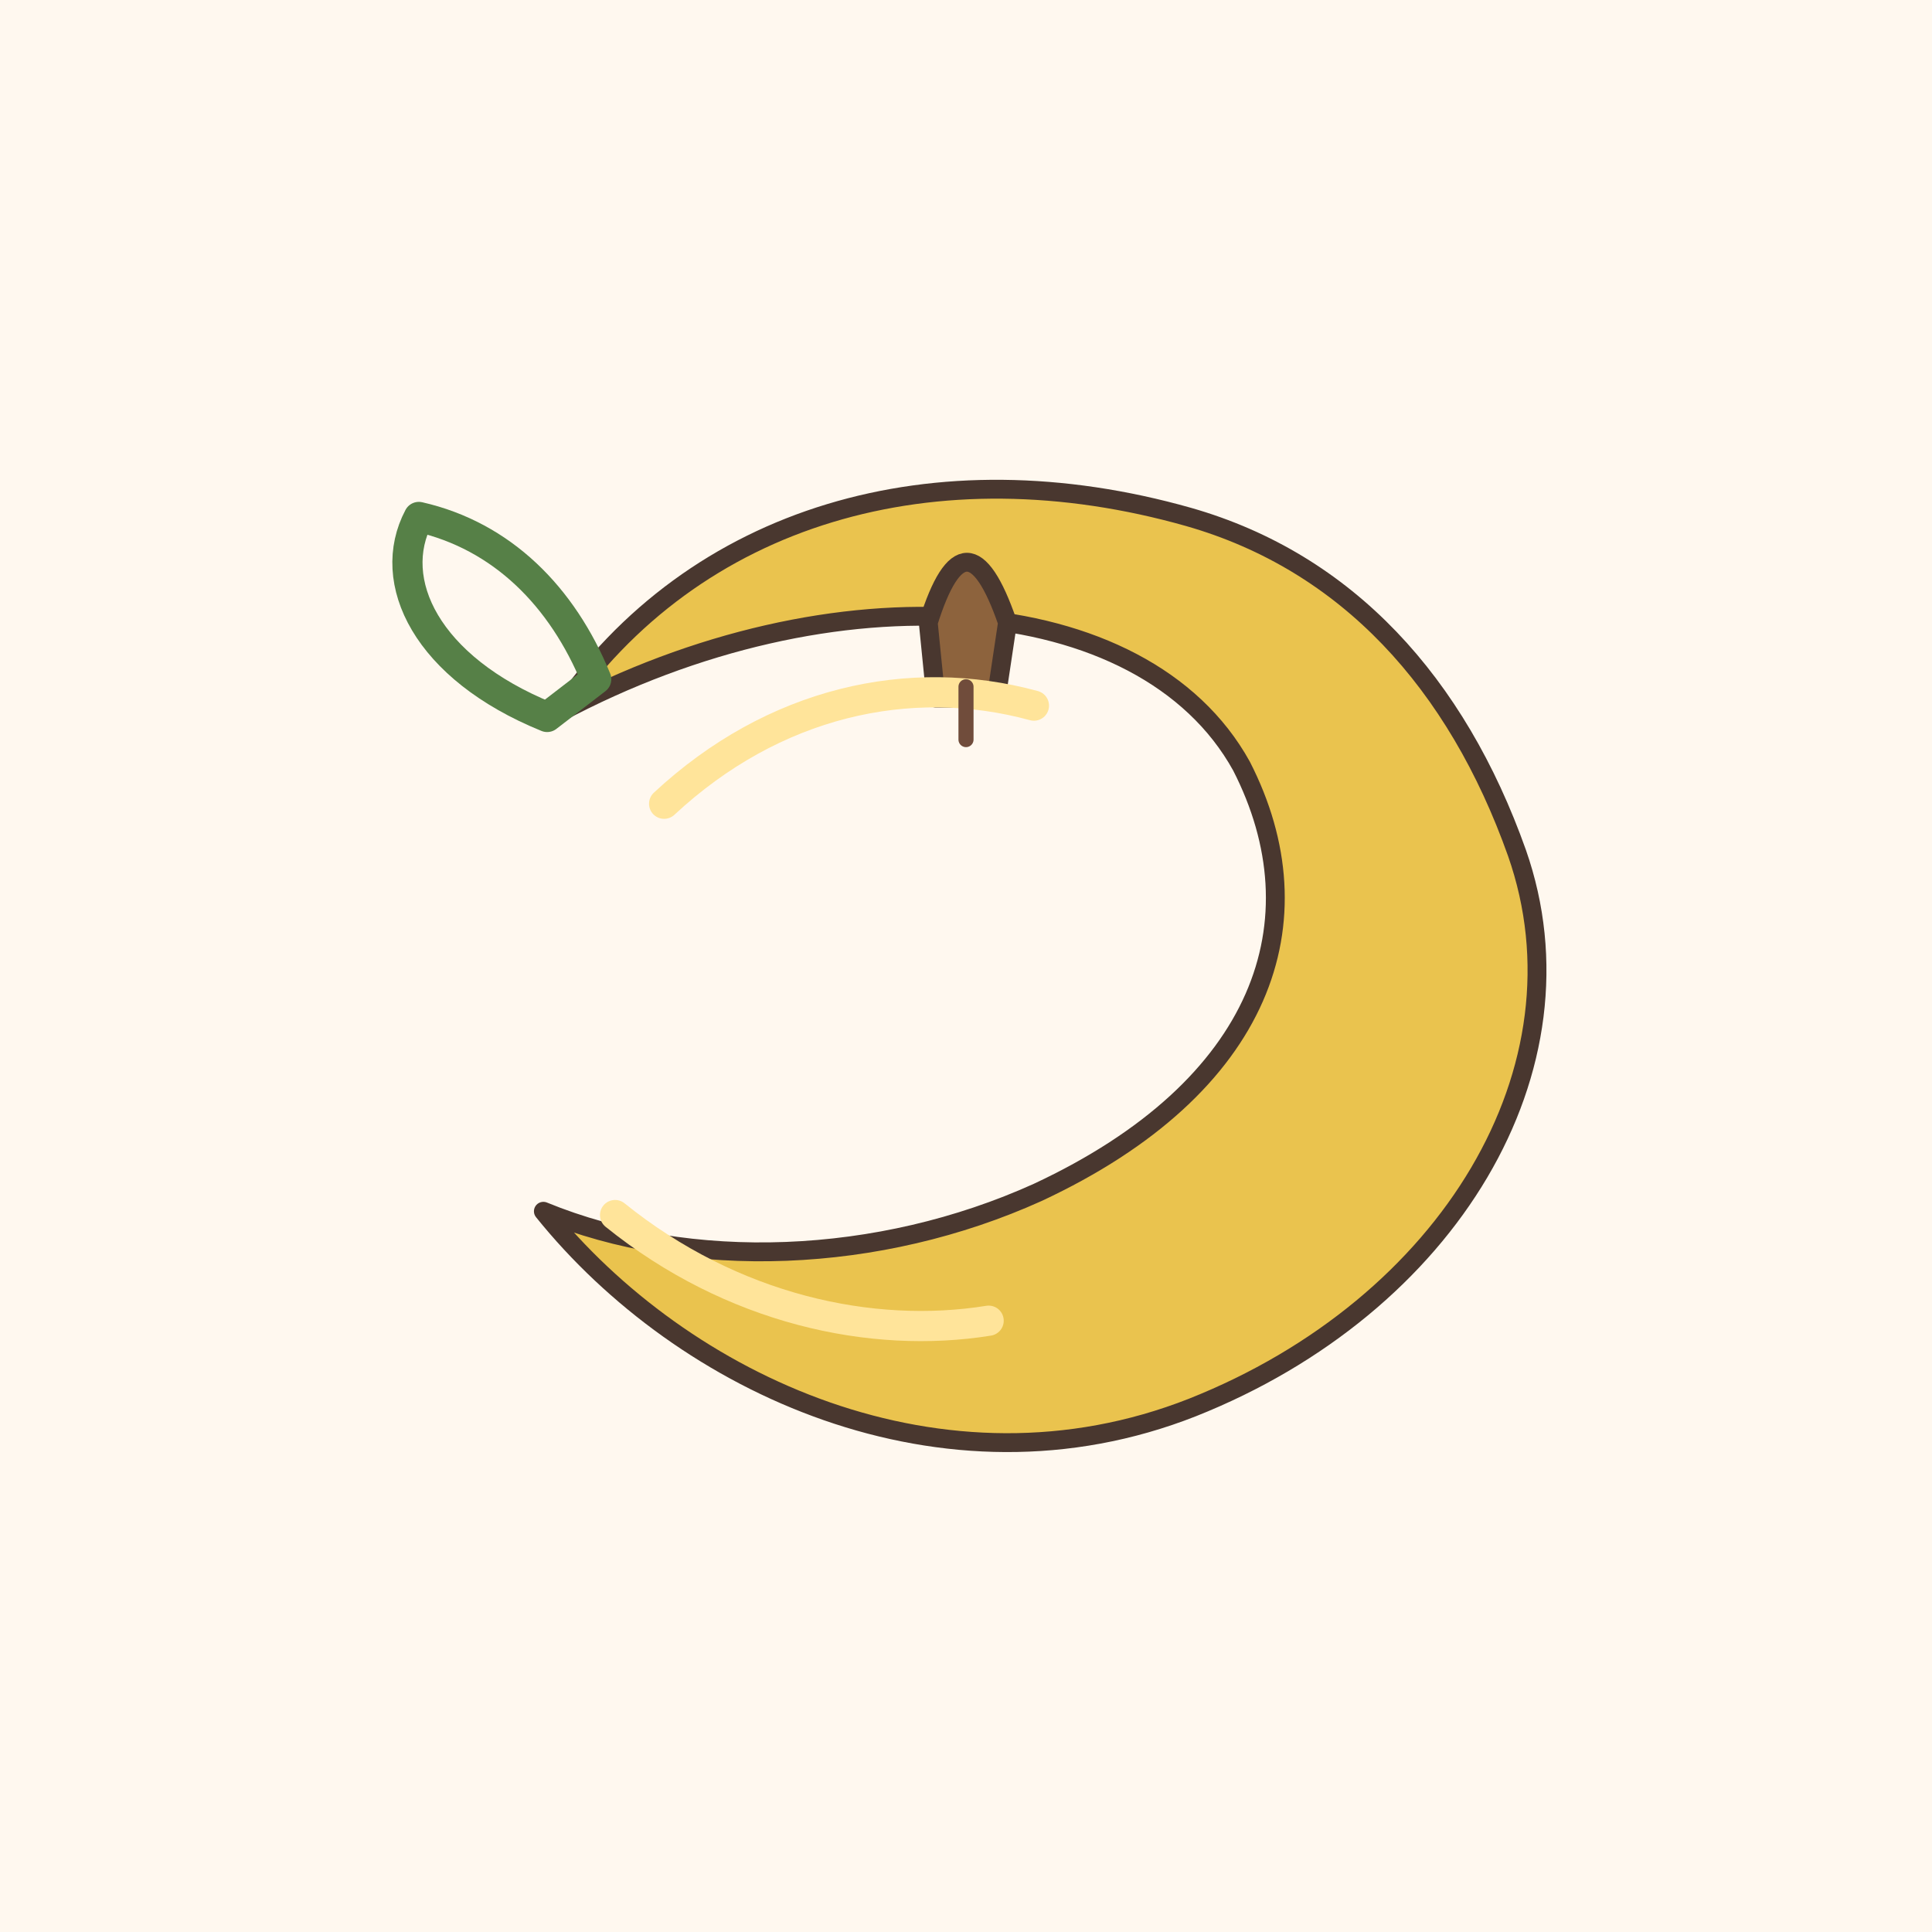
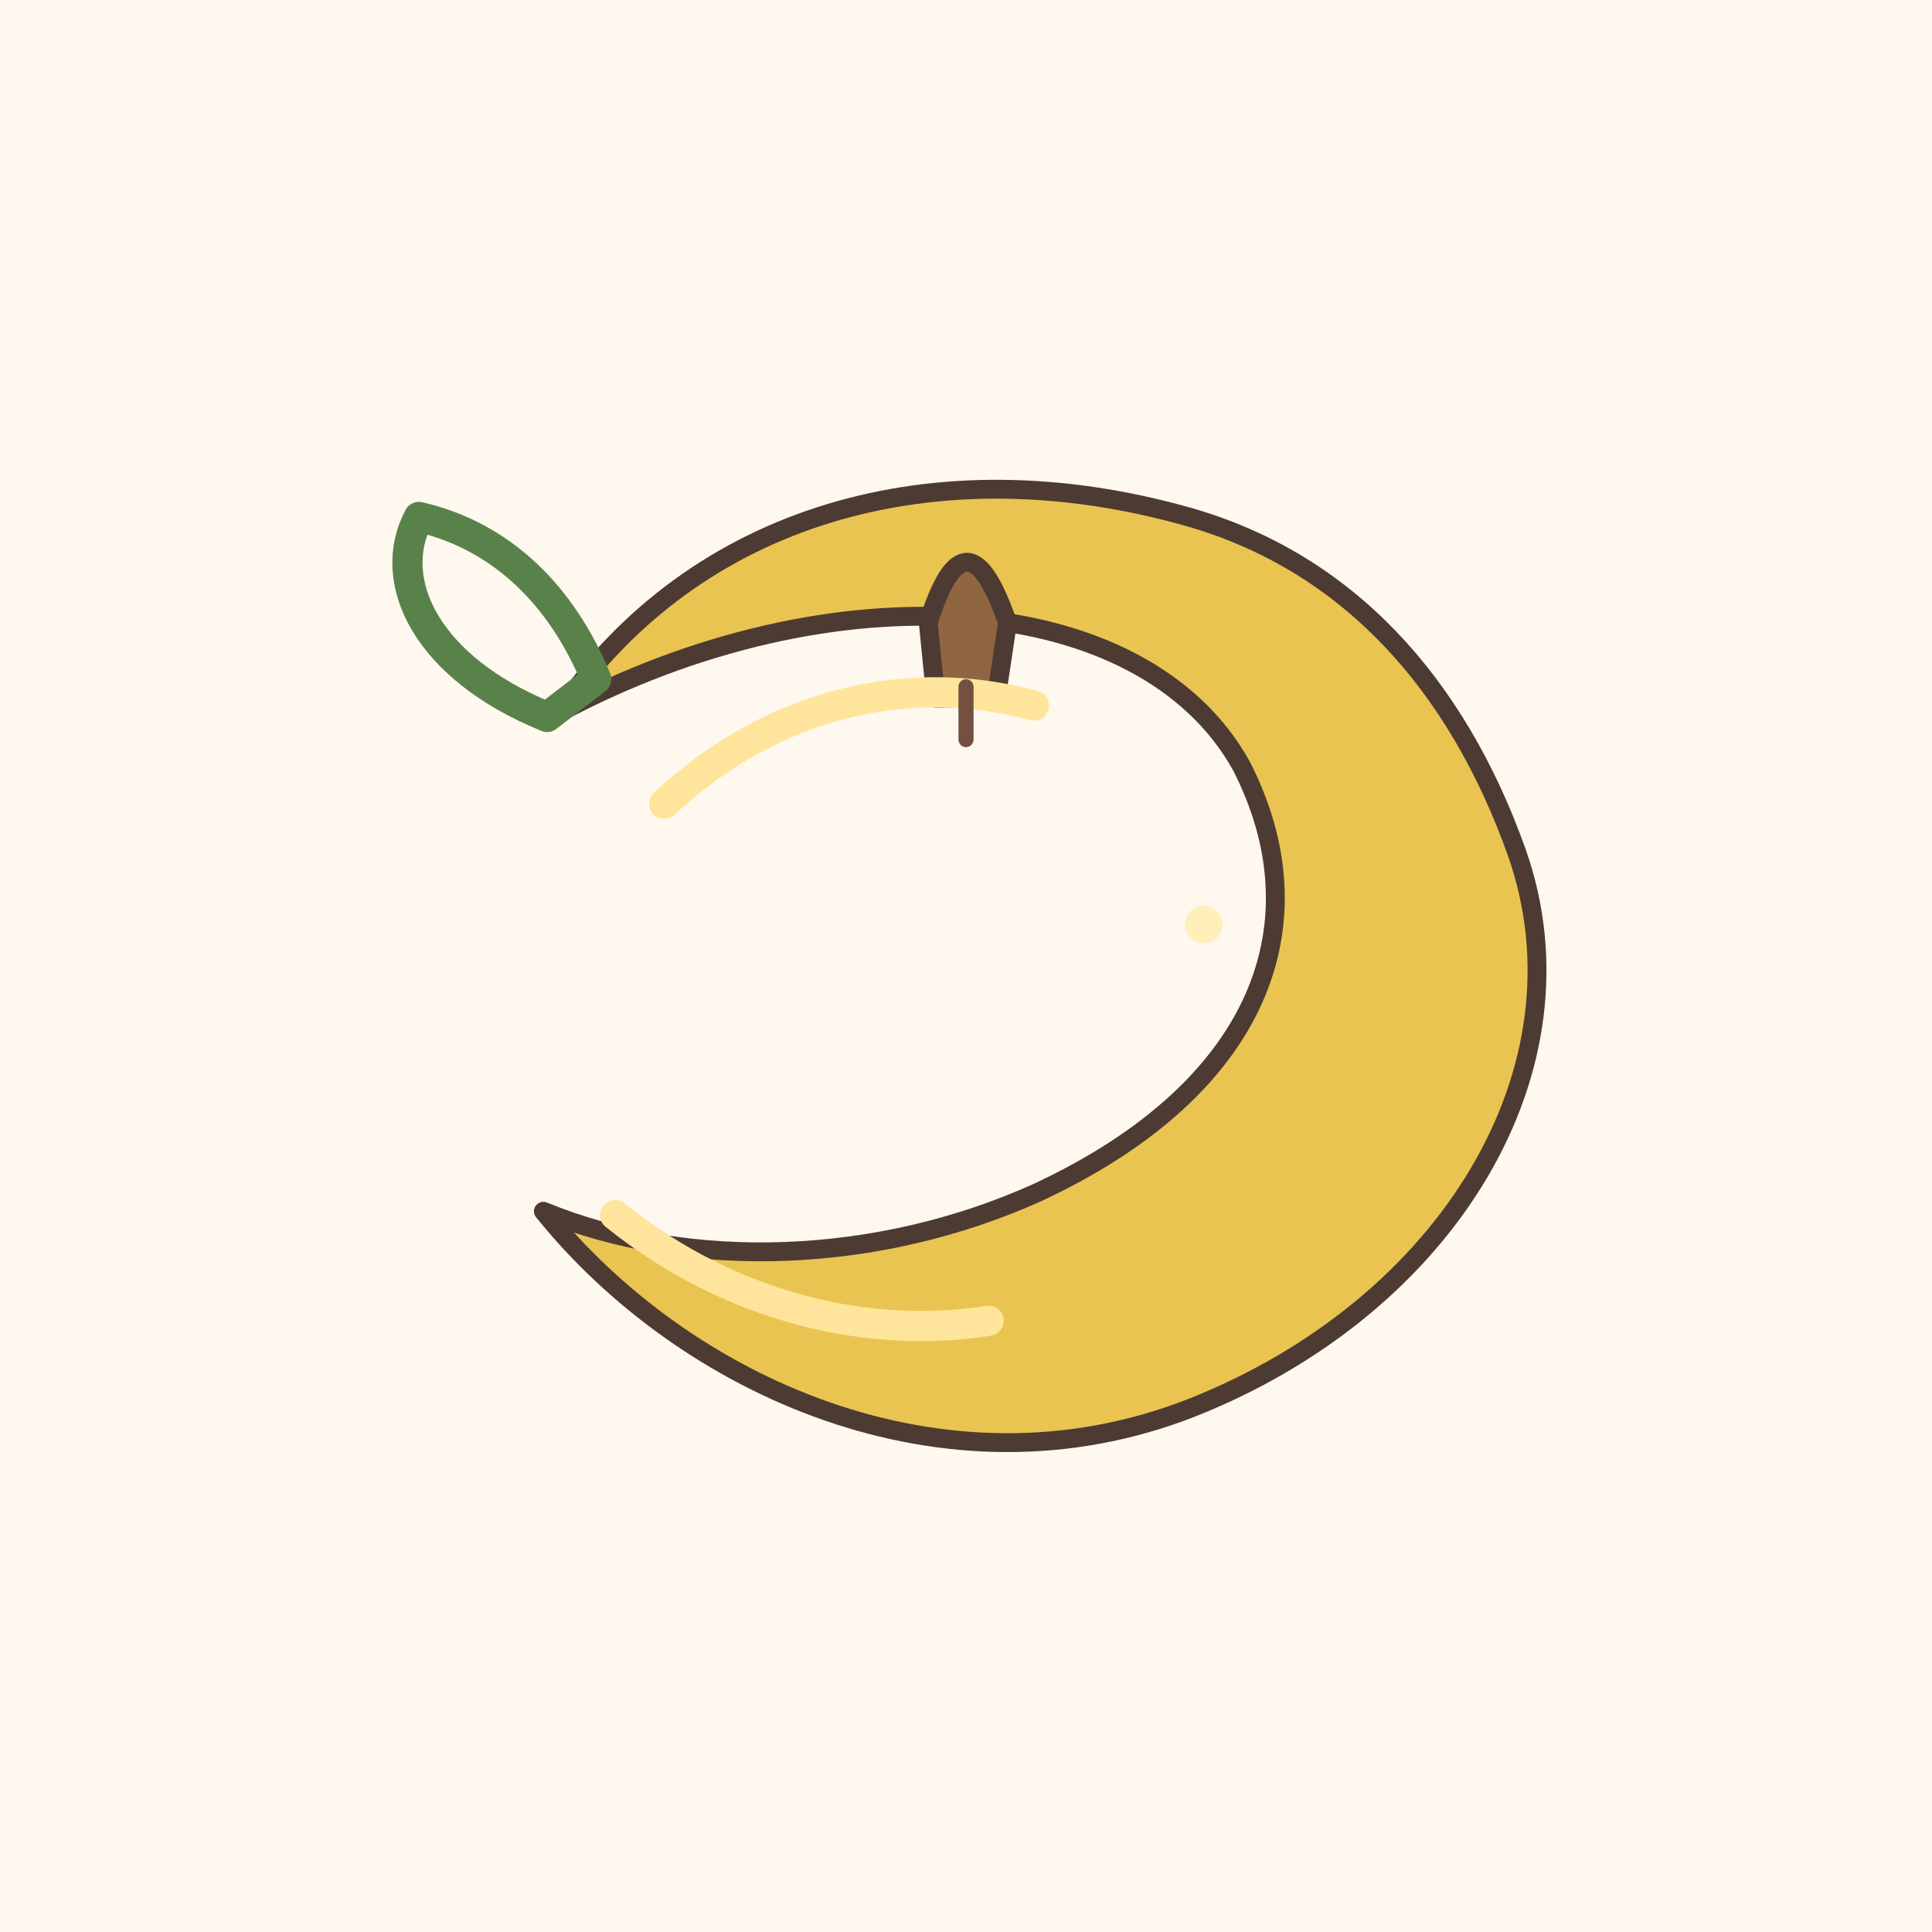
<svg xmlns="http://www.w3.org/2000/svg" width="512" height="512" viewBox="0 0 512 512">
  <rect width="512" height="512" fill="#FFF8EF" />
-   <g>
+   <g opacity="0.98">
    <path d="M148 189 C184 136 248 118 315 137 C357 149 386 181 402 226 C422 283 384 346 316 373 C250 399 181 367 144 321 C183 337 233 335 275 316 C335 288 350 244 329 203 C303 156 221 150 148 189 Z" fill="#EAC34E" stroke="#49372F" stroke-width="5" stroke-linecap="round" stroke-linejoin="round" />
    <path d="M145 190 C113 177 102 154 111 137 C133 142 149 158 158 180 Z" fill="none" stroke="#568047" stroke-width="8" stroke-linecap="round" stroke-linejoin="round" />
    <path d="M246 165 Q256 133 267 165 L264 185 L248 185 Z" fill="#8D633D" stroke="#49372F" stroke-width="5" stroke-linecap="round" stroke-linejoin="round" />
    <path d="M176 213 C205 186 241 178 274 187 M163 322 C194 347 231 355 262 350" fill="none" stroke="#FFE49A" stroke-width="8" stroke-linecap="round" stroke-linejoin="round" />
+     <path d="M314 245 C314 242.2 316.2 240 319 240 C321.8 240 324 242.2 324 245 C324 247.8 321.8 250 319 250 C316.2 250 314 247.8 314 245 Z" fill="#FFF0B8" stroke="none" stroke-width="1" stroke-linecap="round" stroke-linejoin="round" />
    <path d="M256 182 V196" fill="none" stroke="#704C3B" stroke-width="4" stroke-linecap="round" stroke-linejoin="round" />
  </g>
</svg>
